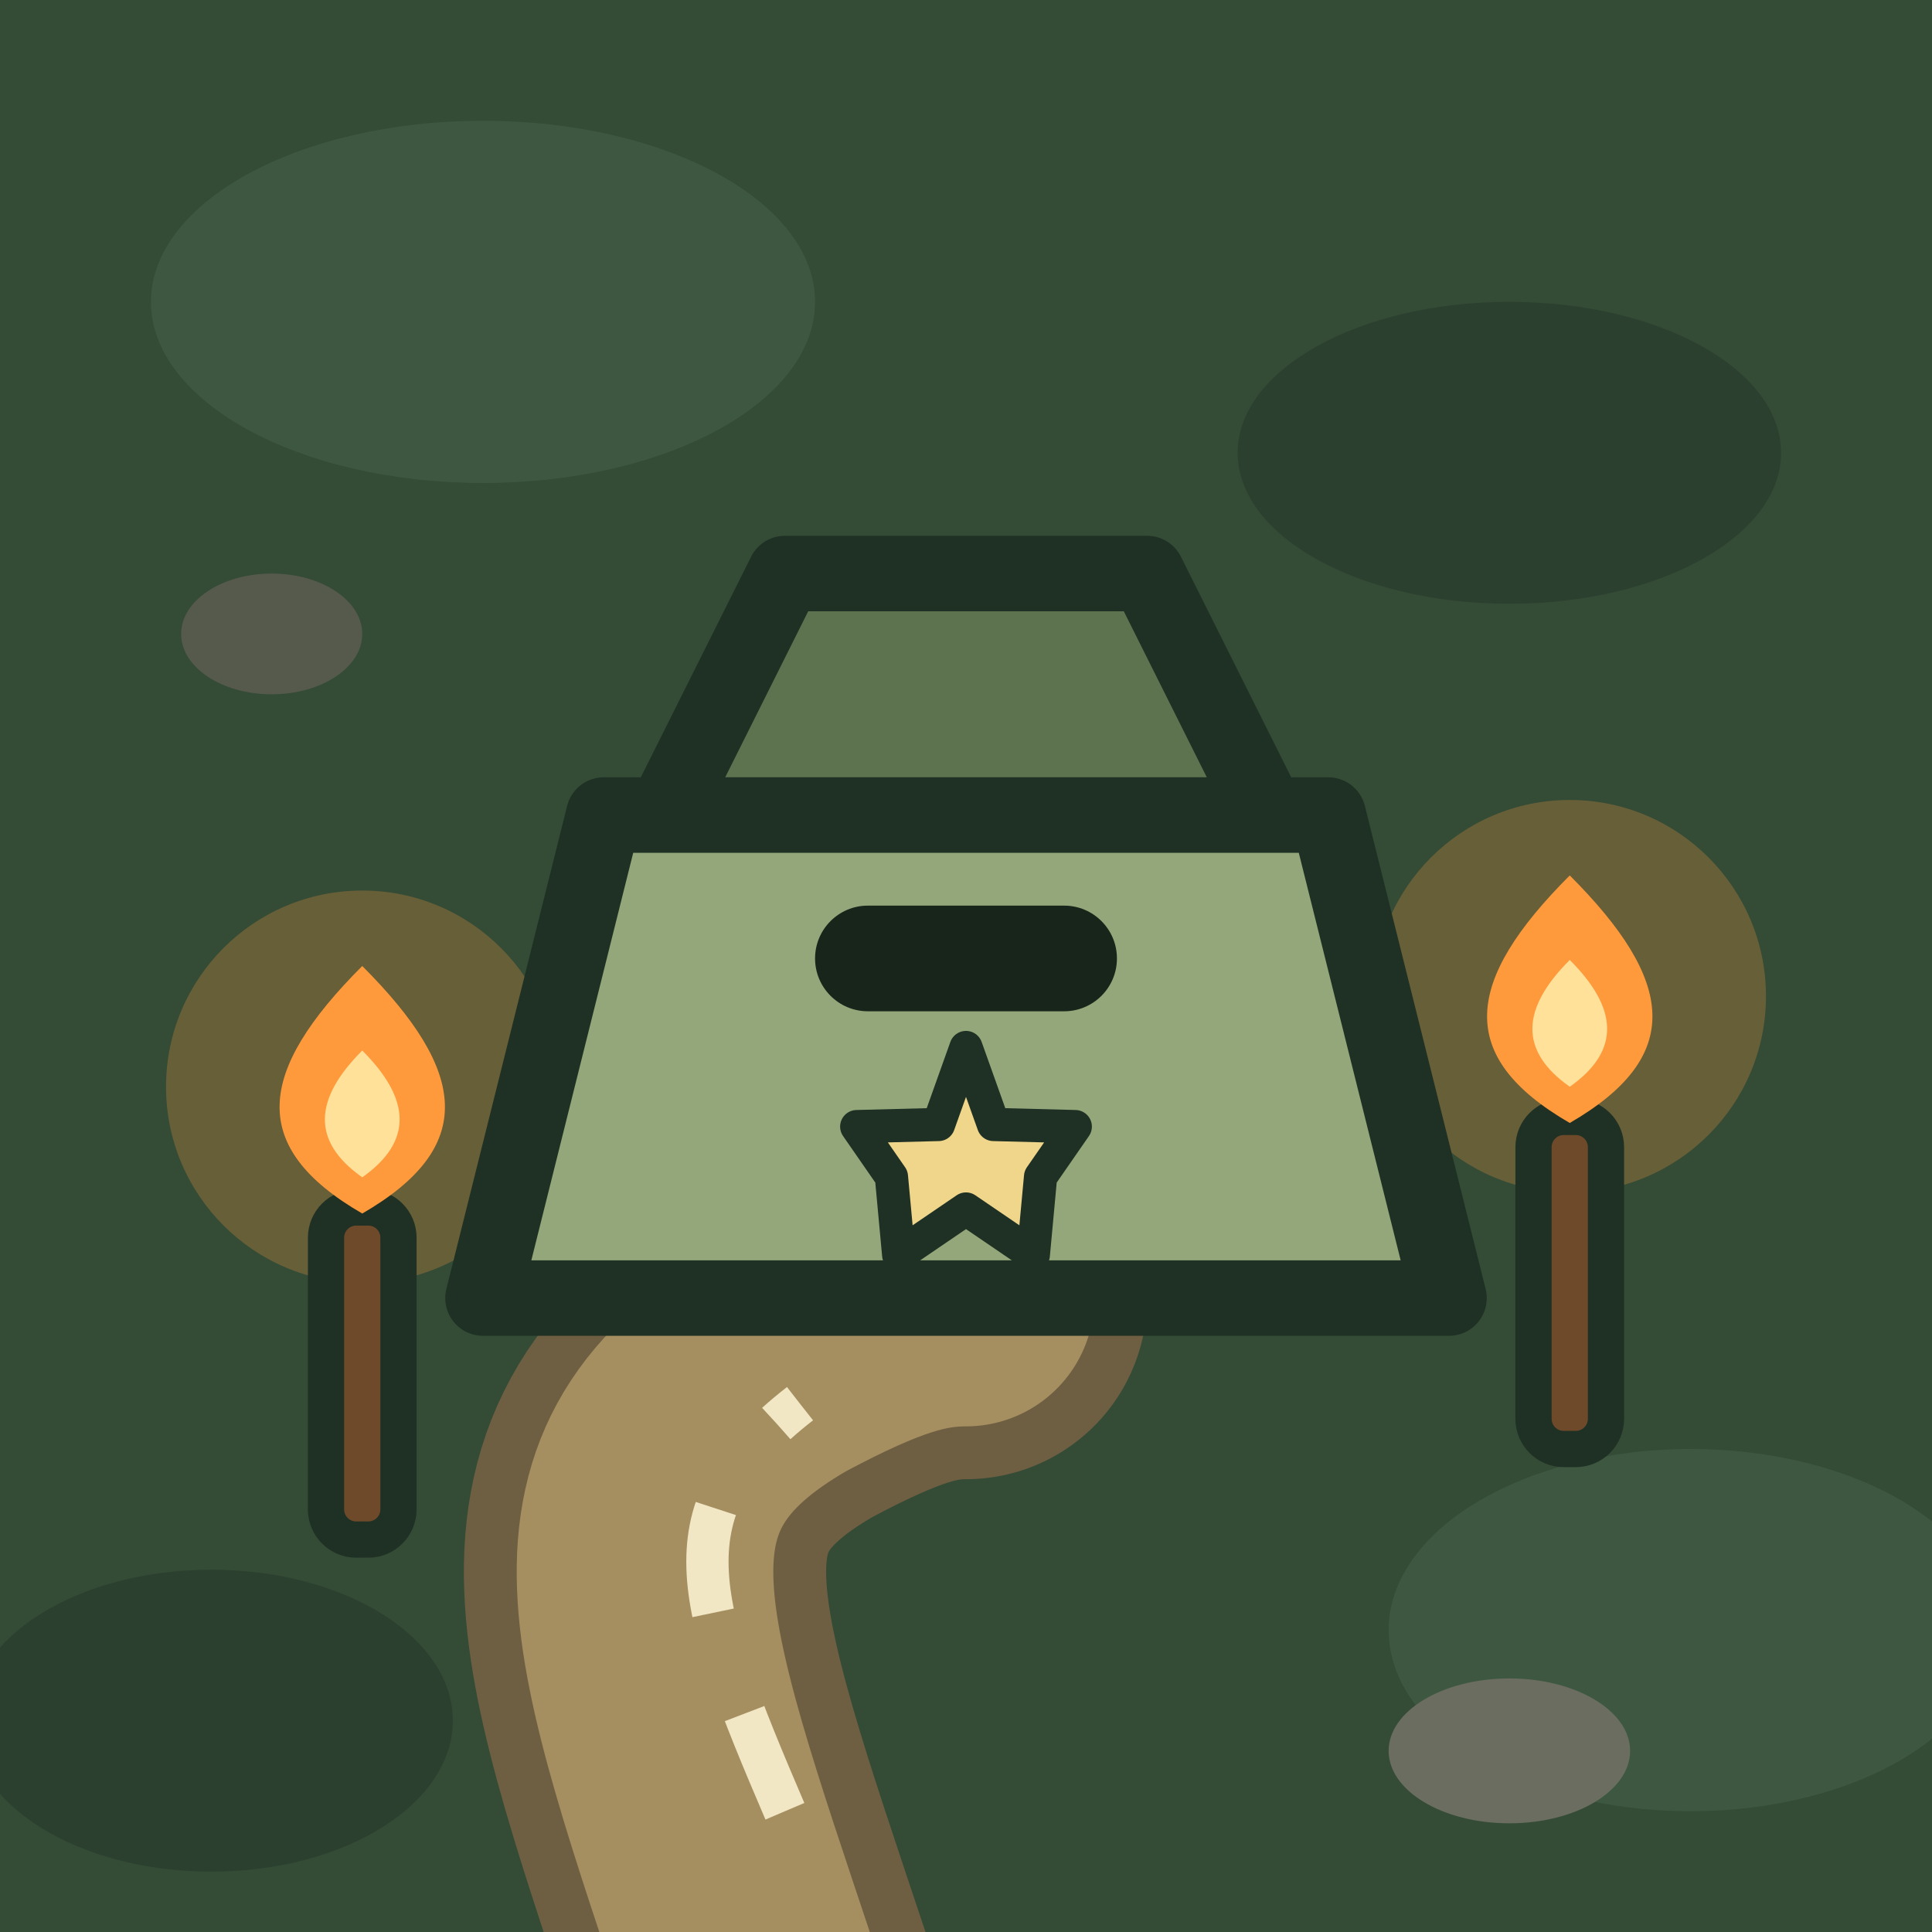
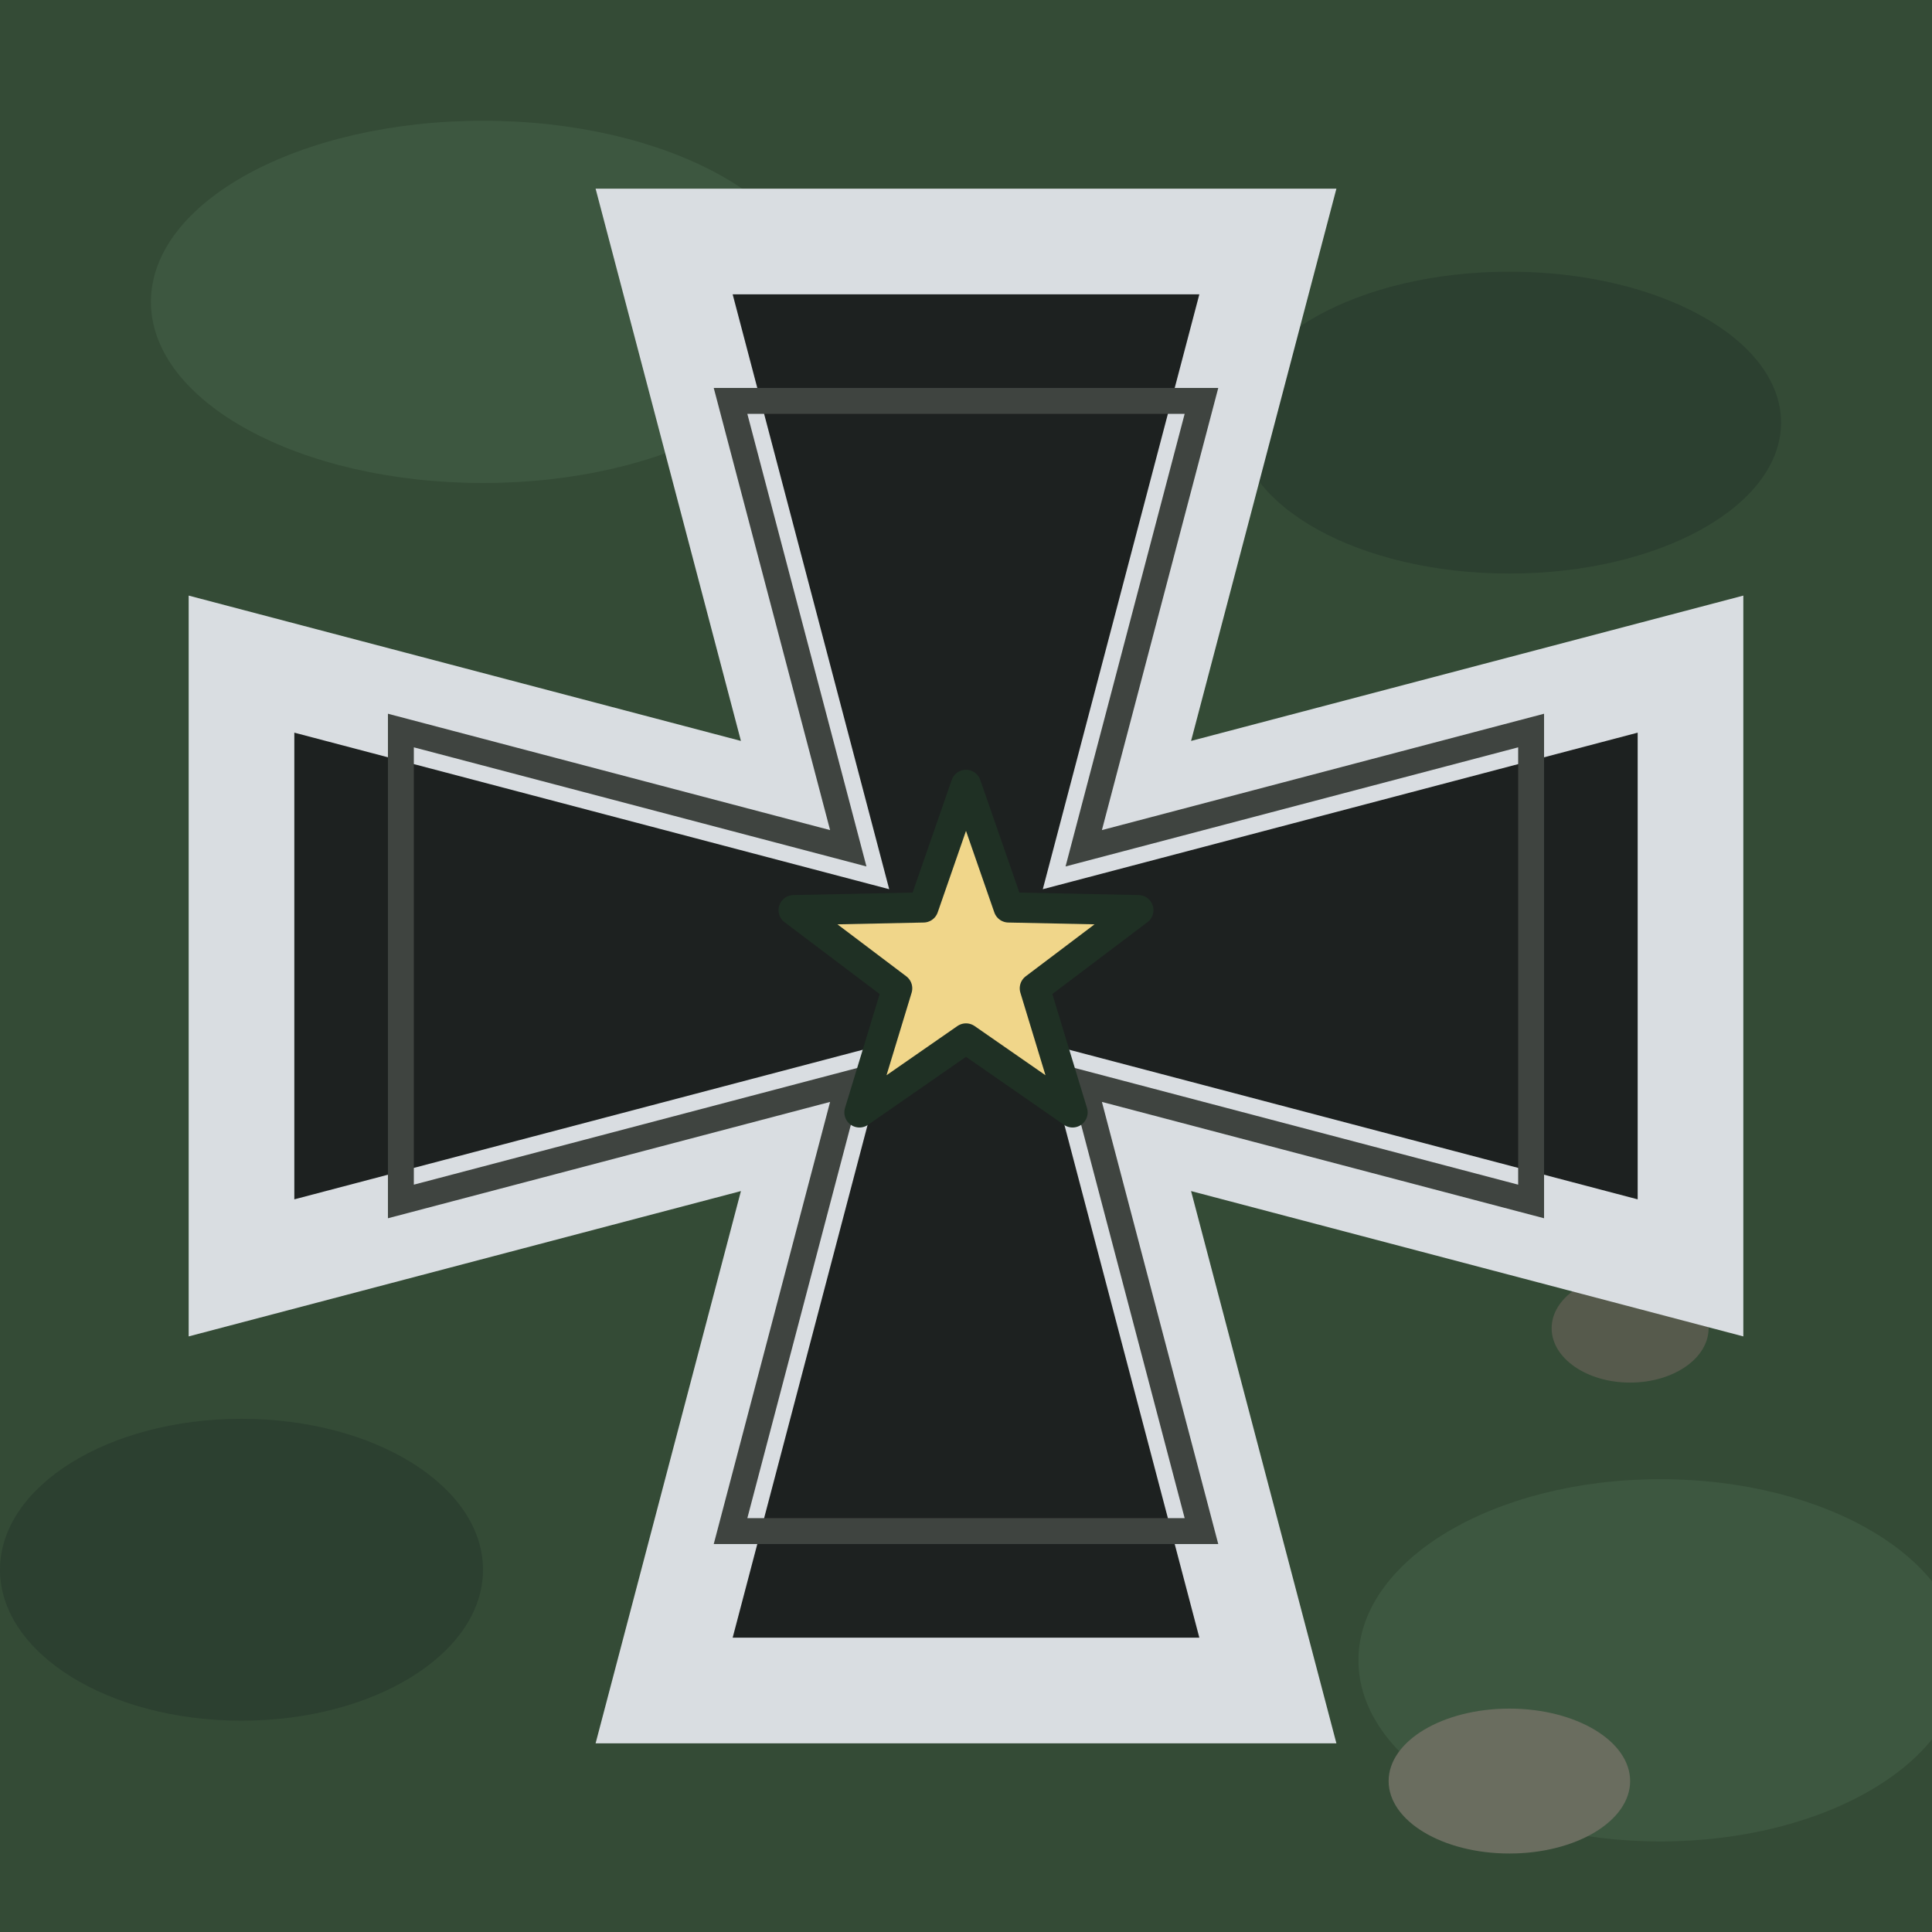
<svg xmlns="http://www.w3.org/2000/svg" viewBox="0 0 64 64" role="img" aria-label="Iron Path">
  <rect width="64" height="64" fill="#344b36" />
  <ellipse cx="16" cy="10" rx="11" ry="6" fill="#3d5740" />
-   <ellipse cx="50" cy="15" rx="9" ry="5" fill="#2c4030" />
-   <ellipse cx="7" cy="57" rx="8" ry="5" fill="#2c4030" />
-   <ellipse cx="56" cy="54" rx="10" ry="6" fill="#3d5740" />
-   <ellipse cx="50" cy="58" rx="4" ry="2.4" fill="#6a6d5f" />
-   <ellipse cx="9" cy="21" rx="3" ry="2" fill="#565a4c" />
-   <path d="M25 66 C21 54 19 49 26 45 C29 43.4 30.5 43 32 43" fill="none" stroke="#6e5f43" stroke-width="12" stroke-linecap="round" />
-   <path d="M25 66 C21 54 19 49 26 45 C29 43.4 30.5 43 32 43" fill="none" stroke="#a58f60" stroke-width="8.5" stroke-linecap="round" />
-   <path d="M26 60 C23 53 22 50 26.5 46.5" fill="none" stroke="#f1e7c4" stroke-width="1.4" stroke-dasharray="3.5 3.5" />
-   <g>
-     <circle cx="12" cy="36" r="6.5" fill="#ff9a3c" opacity="0.25" />
-     <rect x="10.8" y="40" width="2.4" height="11" rx="1" fill="#6f4a2a" stroke="#1f3024" stroke-width="1.2" />
-     <path d="M12 32 C15.5 35.5 15.8 38 12 40.2 C8.2 38 8.5 35.5 12 32 Z" fill="#ff9a3c" />
-     <path d="M12 34.8 C13.6 36.4 13.7 37.8 12 39 C10.3 37.8 10.4 36.4 12 34.8 Z" fill="#ffe19a" />
-   </g>
-   <g>
-     <circle cx="52" cy="33" r="6.5" fill="#ff9a3c" opacity="0.25" />
-     <rect x="50.8" y="37" width="2.4" height="11" rx="1" fill="#6f4a2a" stroke="#1f3024" stroke-width="1.2" />
-     <path d="M52 29 C55.5 32.5 55.8 35 52 37.2 C48.2 35 48.5 32.5 52 29 Z" fill="#ff9a3c" />
-     <path d="M52 31.8 C53.6 33.4 53.7 34.8 52 36 C50.3 34.8 50.4 33.4 52 31.8 Z" fill="#ffe19a" />
-   </g>
-   <g stroke="#1f3024" stroke-width="2.5" stroke-linejoin="round">
-     <path d="M26 19 L38 19 L42 27 L22 27 Z" fill="#5d7350" />
-     <path d="M20 27 L44 27 L48 43 L16 43 Z" fill="#94a77a" />
-   </g>
-   <rect x="27" y="30" width="10" height="3.5" rx="1.75" fill="#17251b" />
-   <path d="M32 34.7 L32.91 37.25 L35.62 37.32 L34.47 38.98 L34.23 41.57 L32 40.05 L29.77 41.57 L29.53 38.98 L28.38 37.32 L31.09 37.25 Z" fill="#f0d68a" stroke="#1f3024" stroke-width="1.1" stroke-linejoin="round" />
+   <ellipse cx="50" cy="14" rx="9" ry="5" fill="#2c4030" />
+   <ellipse cx="8" cy="52" rx="8" ry="5" fill="#2c4030" />
+   <ellipse cx="55" cy="55" rx="10" ry="6" fill="#3d5740" />
+   <ellipse cx="50" cy="59" rx="4" ry="2.4" fill="#6a6d5f" />
+   <ellipse cx="10" cy="24" rx="3" ry="2" fill="#565a4c" />
+   <ellipse cx="54" cy="44" rx="2.6" ry="1.8" fill="#565a4c" />
+   <path d="M22 8 H42 L37 27 L56 22 V42 L37 37 L42 56 H22 L27 37 L8 42 V22 L27 27 Z" fill="#1d2120" stroke="#d9dde1" stroke-width="3.5" stroke-linejoin="miter" />
+   <path d="M22 8 H42 L37 27 L56 22 V42 L37 37 L42 56 H22 L27 37 L8 42 V22 L27 27 Z" fill="none" stroke="#3f4440" stroke-width="1.1" stroke-linejoin="miter" transform="translate(32 32) scale(0.78) translate(-32 -32)" />
+   <path d="M32 26 L33.41 30.06 L37.71 30.15 L34.28 32.74 L35.53 36.85 L32 34.4 L28.47 36.85 L29.72 32.74 L26.29 30.15 L30.59 30.06 Z" fill="#f0d68a" stroke="#1f3024" stroke-width="1" stroke-linejoin="round" />
</svg>
